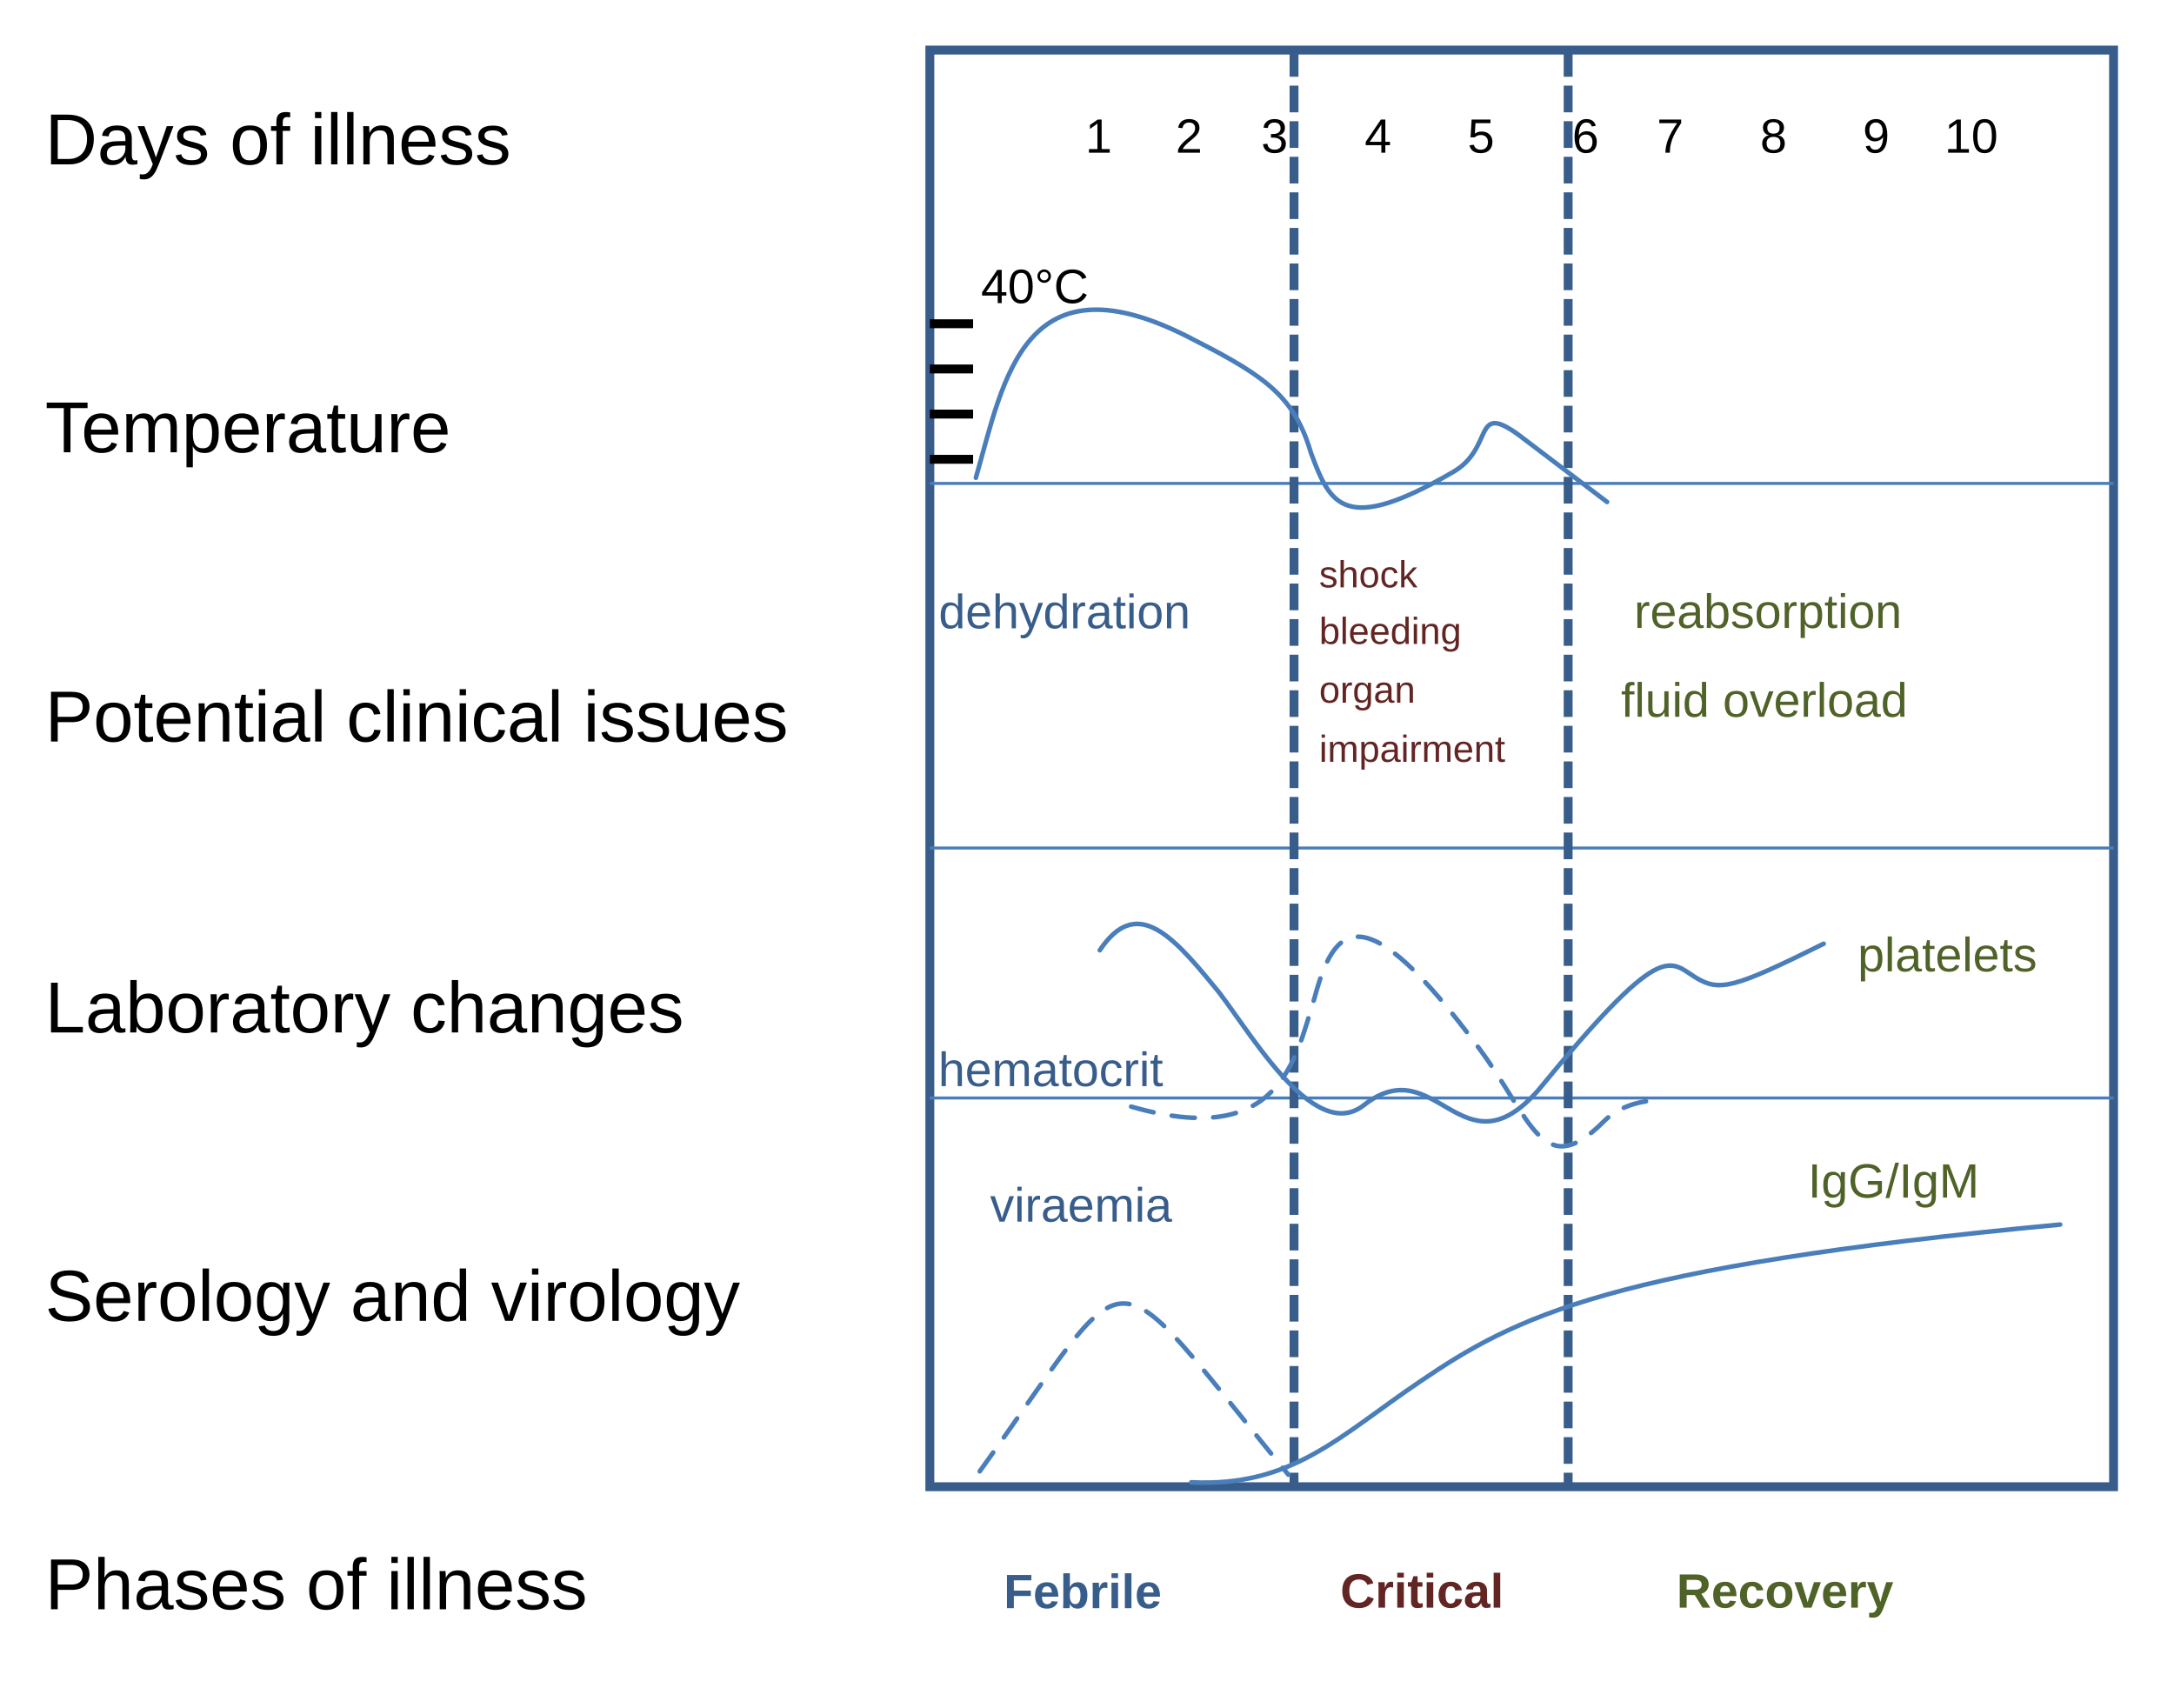
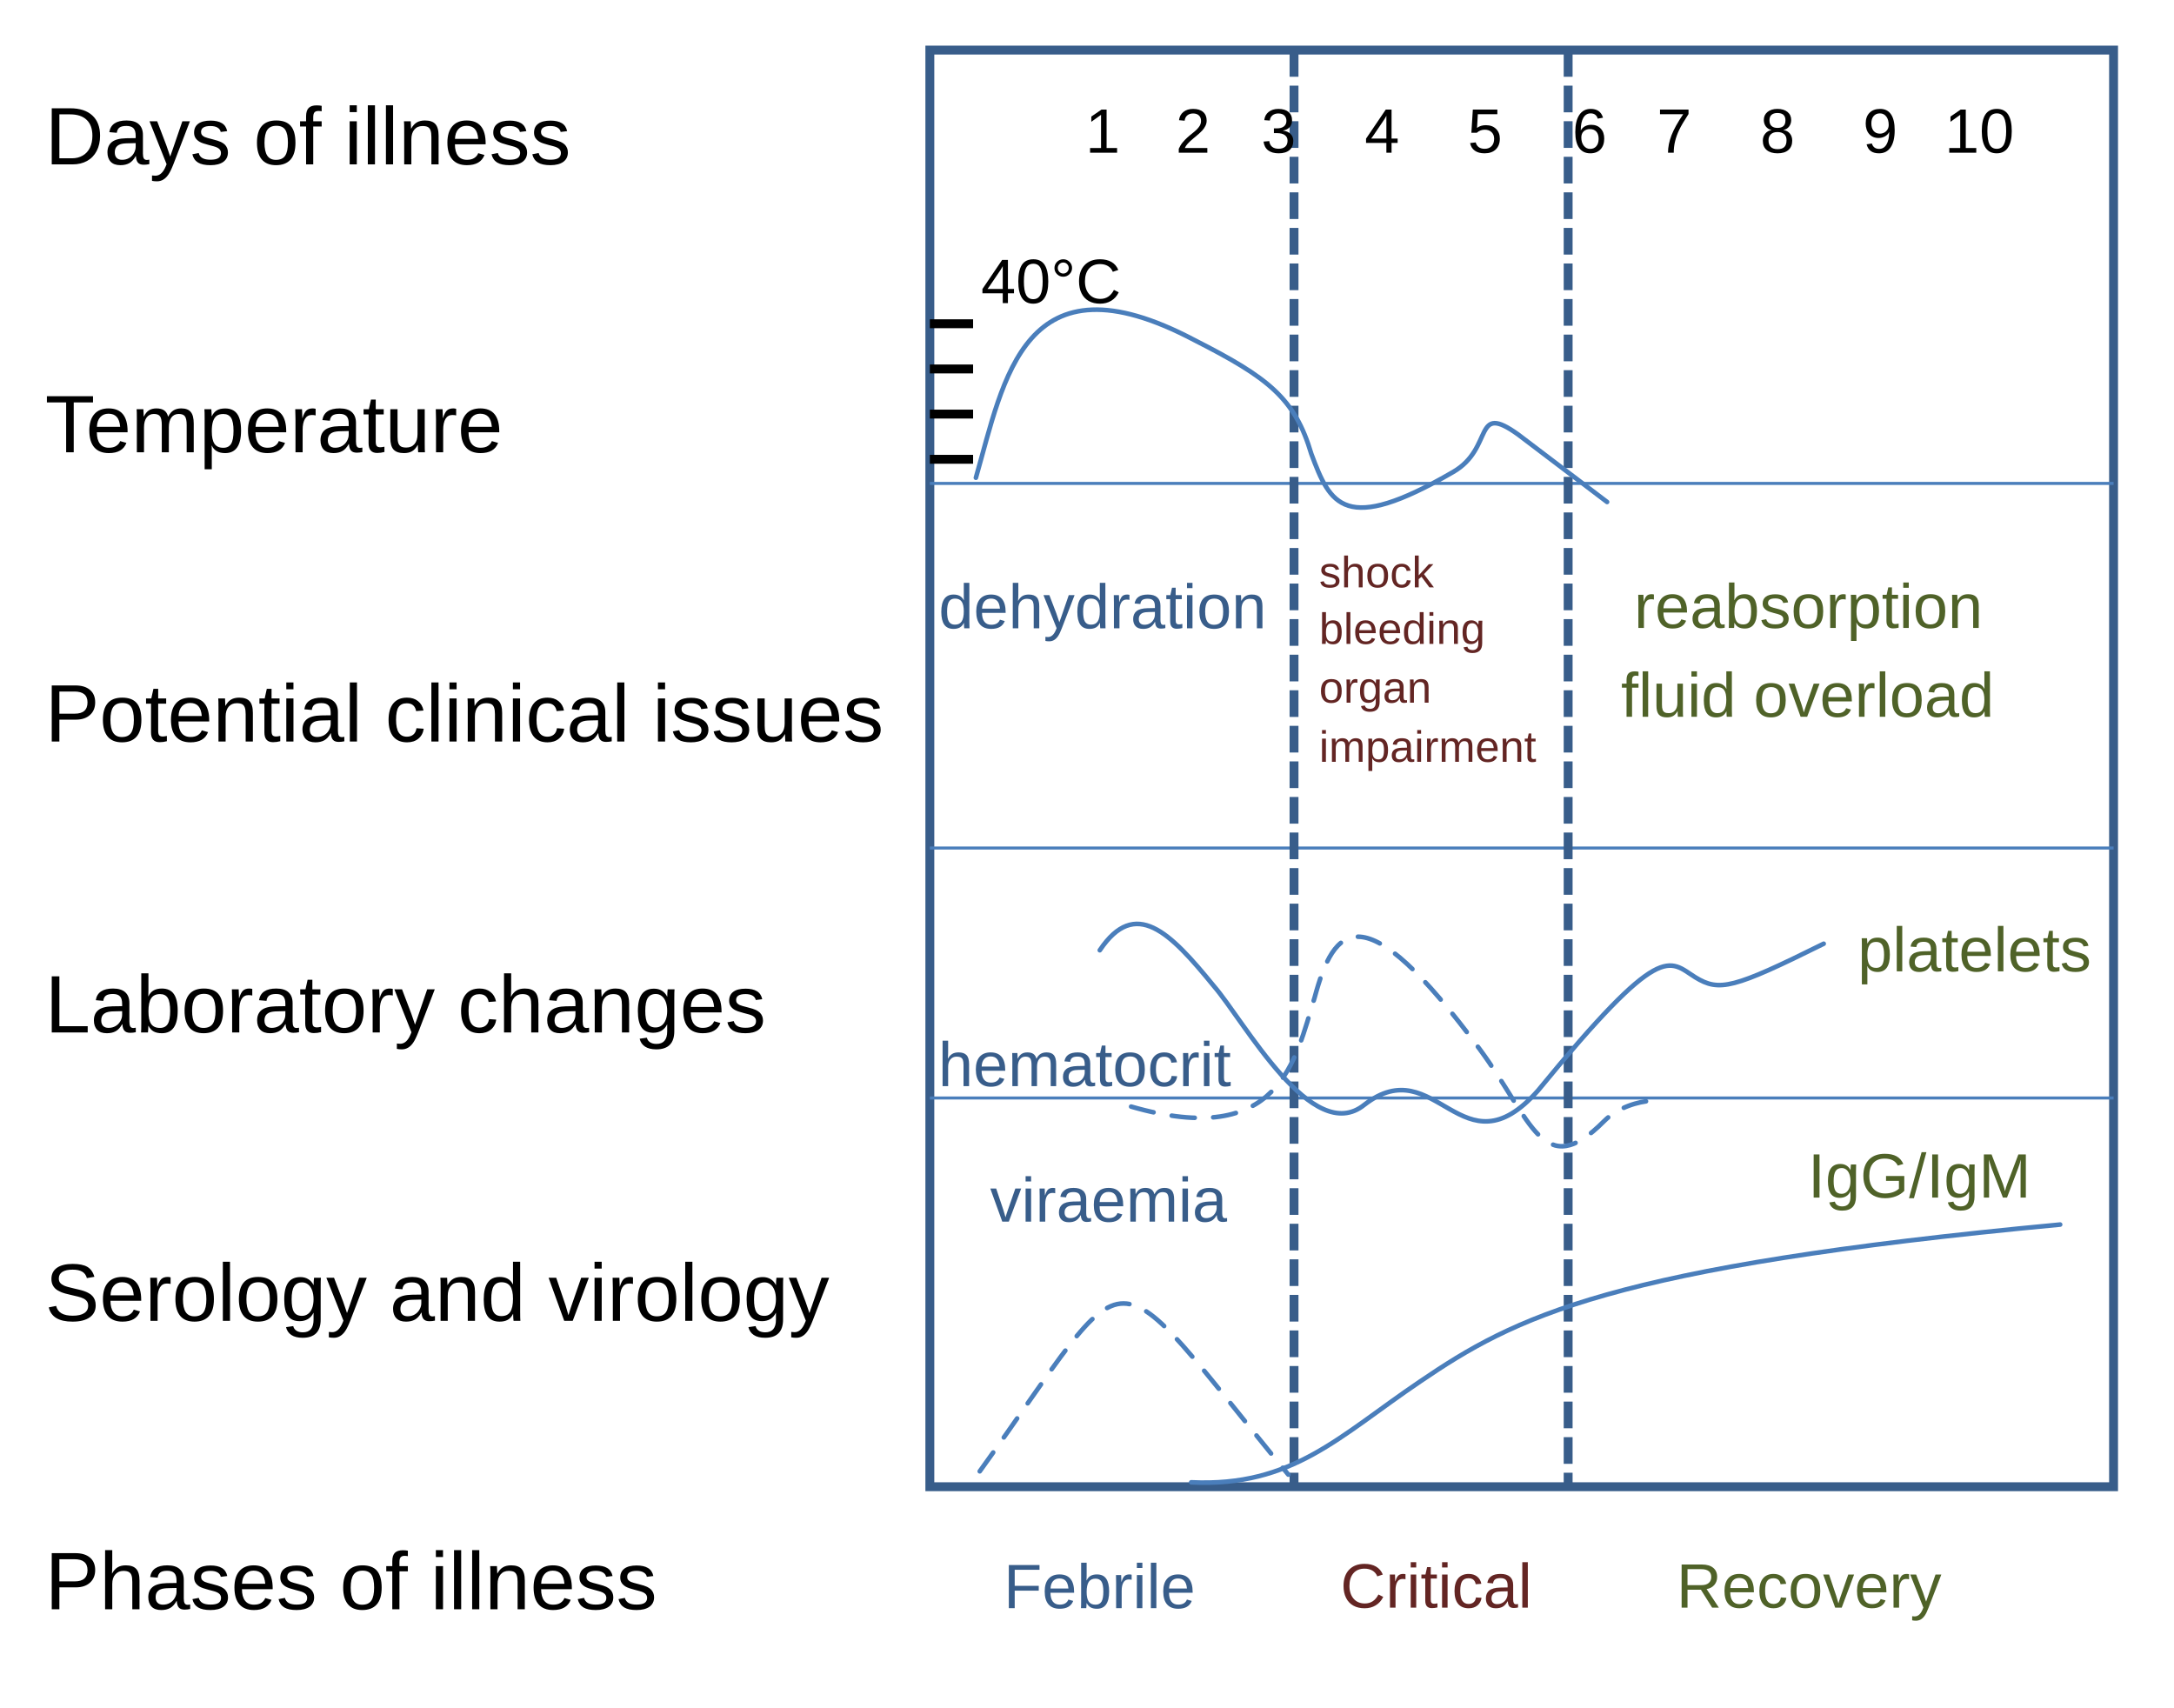
- <svg xmlns="http://www.w3.org/2000/svg" xml:space="preserve" width="722px" height="567px" style="shape-rendering:geometricPrecision; text-rendering:geometricPrecision; image-rendering:optimizeQuality; fill-rule:evenodd; clip-rule:evenodd" viewBox="0 0 722 567.001">
+ <svg xmlns="http://www.w3.org/2000/svg" width="722" height="567" fill-rule="evenodd" clip-rule="evenodd" image-rendering="optimizeQuality" shape-rendering="geometricPrecision" text-rendering="geometricPrecision" viewBox="0 0 722 567.001" xml:space="preserve">
  <defs>
-     <style type="text/css">
-    
-     .str1 {stroke:#4A7EBB;stroke-width:1.004}
-     .str4 {stroke:#4A7EBB;stroke-width:1.535;stroke-linecap:round;stroke-linejoin:round}
-     .str3 {stroke:black;stroke-width:2.953}
-     .str0 {stroke:#385D8A;stroke-width:2.953}
-     .str5 {stroke:#4A7EBB;stroke-width:1.535;stroke-linecap:round;stroke-linejoin:round;stroke-dasharray:7.677 6.142}
-     .str2 {stroke:#385D8A;stroke-width:2.953;stroke-dasharray:8.858 2.953}
-     .fil0 {fill:none}
-     .fil1 {fill:black}
-     .fil2 {fill:#385D8A}
-     .fil4 {fill:#4F6228}
-     .fil3 {fill:#632523}
-     .fnt2 {font-weight:normal;font-size:14.583;font-family:'Arial'}
-     .fnt1 {font-weight:normal;font-size:20.834;font-family:'Arial'}
-     .fnt0 {font-weight:normal;font-size:27.084;font-family:'Arial'}
-    
-   </style>
+     <style type="text/css">.str1,.str4{stroke:#4a7ebb;stroke-width:1.004}.str4{stroke-width:1.535;stroke-linecap:round;stroke-linejoin:round}.str0,.str3{stroke-width:2.953}.str3{stroke:#000}.str0{stroke:#385d8a}.str5{stroke:#4a7ebb;stroke-width:1.535;stroke-linecap:round;stroke-linejoin:round;stroke-dasharray:7.677 6.142}.str2{stroke:#385d8a;stroke-width:2.953;stroke-dasharray:8.858 2.953}.fil0{fill:none}.fil1{fill:#000}.fil2{fill:#385d8a}.fil4{fill:#4f6228}.fil3{fill:#632523}.fnt0,.fnt1,.fnt2{font-weight:400;font-family:'Arial'}.fnt2{font-size:14.583}.fnt1{font-size:20.834}.fnt0{font-size:27.084}</style>
  </defs>
  <g id="Capa_x0020_1">
-     <rect class="fil0" x="0.03" y="4.01377e-005" width="721.987" height="567.014" />
-     <rect class="fil0 str0" x="308.807" y="16.631" width="393.123" height="477.092" />
-     <line class="fil0 str1" x1="308.807" y1="281.617" x2="701.929" y2="281.617" />
-     <line class="fil0 str1" x1="308.807" y1="364.628" x2="701.929" y2="364.628" />
-     <line class="fil0 str1" x1="308.807" y1="160.536" x2="701.929" y2="160.536" />
-     <line class="fil0 str2" x1="520.791" y1="16.631" x2="520.791" y2="493.723" />
-     <line class="fil0 str2" x1="429.756" y1="16.631" x2="429.756" y2="493.723" />
-     <text style="font-size:24px" x="14.968" y="54.585" class="fil1 fnt0">Days of illness</text>
-     <text style="font-size:24px" x="14.968" y="150.202" class="fil1 fnt0">Temperature</text>
-     <text style="font-size:24px" x="14.968" y="246.252" class="fil1 fnt0">Potential clinical issues</text>
-     <text style="font-size:24px" x="14.968" y="342.854" class="fil1 fnt0">Laboratory changes</text>
-     <text style="font-size:24px" x="14.968" y="438.632" class="fil1 fnt0">Serology and virology</text>
-     <text style="font-size:24px" x="14.968" y="534.406" class="fil1 fnt0">Phases of illness</text>
-     <line class="fil0 str3" x1="323.173" y1="107.512" x2="308.807" y2="107.512" />
-     <line class="fil0 str3" x1="323.173" y1="137.513" x2="308.807" y2="137.513" />
-     <line class="fil0 str3" x1="323.173" y1="122.525" x2="308.807" y2="122.525" />
-     <line class="fil0 str3" x1="323.173" y1="152.526" x2="308.807" y2="152.526" />
-     <path class="fil0 str4" d="M324.098 158.653c9.338,-32.535 15.78,-75.702 72.599,-45.698 24.464,12.434 33.321,19.266 38.798,37.766 6.308,16.865 10.954,27.031 47.084,6.028 13.807,-7.946 6.446,-23.352 21.634,-12.436l29.51 22.382" />
-     <path class="fil0 str5" d="M375.66 367.487c49.427,14.31 54.478,-15.383 60.937,-36.228 6.423,-23.788 15.81,-35.679 54.847,17.189 17.427,23.588 20.948,44.304 41.25,23.903 4.698,-4.766 11.656,-6.552 15.597,-6.782" />
-     <path class="fil0 str4" d="M365.247 315.561c11.806,-17.584 23.228,-6.067 37.812,11.811 10.315,11.903 32.761,53.577 50.104,39.467 23.808,-18.417 32.285,23.89 57.601,-4.665 41.224,-50.295 43.401,-43.173 52.25,-37.633 7.98,4.889 12.58,3.78 42.648,-11.14" />
-     <path class="fil0 str5" d="M325.378 488.602c53.285,-73.957 39.888,-75.043 102.482,1.096" />
-     <path class="fil0 str4" d="M395.612 492.26c33.601,1.619 49.114,-15.315 75.958,-33.448 31.648,-21.508 62.884,-38.12 212.619,-52.149" />
-     <text style="font-size:16px; font-weight:bold" x="333.335" y="534.048" class="fil2 fnt1">Febrile</text>
-     <text style="font-size:16px; font-weight:bold" x="445.131" y="533.883" class="fil3 fnt1">Critical</text>
-     <text style="font-size:16px" x="328.802" y="405.688" class="fil2 fnt1">viraemia</text>
-     <text style="font-size:16px" x="311.6" y="360.692" class="fil2 fnt1">hematocrit</text>
-     <text style="font-size:16px" x="311.74" y="208.647" class="fil2 fnt1">dehydration</text>
-     <text style="font-size:16px" x="600.409" y="397.708" class="fil4 fnt1">IgG/IgM</text>
-     <text style="font-size:16px" x="616.934" y="322.579" class="fil4 fnt1">platelets</text>
-     <text style="font-size:16px" x="542.68" y="208.53" class="fil4 fnt1">reabsorption</text>
-     <text style="font-size:16px" x="538.343" y="238.033" class="fil4 fnt1">fluid overload</text>
-     <text style="font-size:16px" x="325.784" y="100.65" class="fil1 fnt1">40°C</text>
-     <text style="font-size:16px" x="360.428" y="50.712" class="fil1 fnt1">1</text>
-     <text style="font-size:16px" x="390.428" y="50.712" class="fil1 fnt1">2</text>
-     <text style="font-size:16px" x="418.839" y="50.712" class="fil1 fnt1">3</text>
-     <text style="font-size:16px" x="453.192" y="50.712" class="fil1 fnt1">4</text>
-     <text style="font-size:16px" x="487.407" y="50.712" class="fil1 fnt1">5</text>
-     <text style="font-size:16px" x="522.104" y="50.712" class="fil1 fnt1">6</text>
-     <text style="font-size:16px" x="550.239" y="50.712" class="fil1 fnt1">7</text>
-     <text style="font-size:16px" x="584.541" y="50.712" class="fil1 fnt1">8</text>
-     <text style="font-size:16px" x="618.646" y="50.712" class="fil1 fnt1">9</text>
-     <text style="font-size:16px" x="645.769" y="50.712" class="fil1 fnt1">10</text>
-     <text style="font-size:12.5px" x="438.09" y="195.051" class="fil3 fnt2">shock</text>
-     <text style="font-size:12.5px" x="438.09" y="213.838" class="fil3 fnt2">bleeding</text>
-     <text style="font-size:12.5px" x="438.09" y="252.993" class="fil3 fnt2">impairment</text>
-     <text style="font-size:12.5px" x="438.09" y="233.352" class="fil3 fnt2">organ</text>
-     <text style="font-size:16px; font-weight:bold" x="556.778" y="533.883" class="fil4 fnt1">Recovery</text>
+     <rect width="721.987" height="567.014" x=".03" y="0" class="fil0" />
+     <rect width="393.123" height="477.092" x="308.807" y="16.631" class="fil0 str0" />
+     <line x1="308.807" x2="701.929" y1="281.617" y2="281.617" class="fil0 str1" />
+     <line x1="308.807" x2="701.929" y1="364.628" y2="364.628" class="fil0 str1" />
+     <line x1="308.807" x2="701.929" y1="160.536" y2="160.536" class="fil0 str1" />
+     <line x1="520.791" x2="520.791" y1="16.631" y2="493.723" class="fil0 str2" />
+     <line x1="429.756" x2="429.756" y1="16.631" y2="493.723" class="fil0 str2" />
+     <text x="14.968" y="54.585" class="fil1 fnt0" font-size="24">Days of illness</text>
+     <text x="14.968" y="150.202" class="fil1 fnt0" font-size="24">Temperature</text>
+     <text x="14.968" y="246.252" class="fil1 fnt0" font-size="24">Potential clinical issues</text>
+     <text x="14.968" y="342.854" class="fil1 fnt0" font-size="24">Laboratory changes</text>
+     <text x="14.968" y="438.632" class="fil1 fnt0" font-size="24">Serology and virology</text>
+     <text x="14.968" y="534.406" class="fil1 fnt0" font-size="24">Phases of illness</text>
+     <line x1="323.173" x2="308.807" y1="107.512" y2="107.512" class="fil0 str3" />
+     <line x1="323.173" x2="308.807" y1="137.513" y2="137.513" class="fil0 str3" />
+     <line x1="323.173" x2="308.807" y1="122.525" y2="122.525" class="fil0 str3" />
+     <line x1="323.173" x2="308.807" y1="152.526" y2="152.526" class="fil0 str3" />
+     <path d="M324.098 158.653c9.338,-32.535 15.78,-75.702 72.599,-45.698 24.464,12.434 33.321,19.266 38.798,37.766 6.308,16.865 10.954,27.031 47.084,6.028 13.807,-7.946 6.446,-23.352 21.634,-12.436l29.51 22.382" class="fil0 str4" />
+     <path d="M375.66 367.487c49.427,14.31 54.478,-15.383 60.937,-36.228 6.423,-23.788 15.81,-35.679 54.847,17.189 17.427,23.588 20.948,44.304 41.25,23.903 4.698,-4.766 11.656,-6.552 15.597,-6.782" class="fil0 str5" />
+     <path d="M365.247 315.561c11.806,-17.584 23.228,-6.067 37.812,11.811 10.315,11.903 32.761,53.577 50.104,39.467 23.808,-18.417 32.285,23.89 57.601,-4.665 41.224,-50.295 43.401,-43.173 52.25,-37.633 7.98,4.889 12.58,3.78 42.648,-11.14" class="fil0 str4" />
+     <path d="M325.378 488.602c53.285,-73.957 39.888,-75.043 102.482,1.096" class="fil0 str5" />
+     <path d="M395.612 492.26c33.601,1.619 49.114,-15.315 75.958,-33.448 31.648,-21.508 62.884,-38.12 212.619,-52.149" class="fil0 str4" />
+     <text x="333.335" y="534.048" class="fil2 fnt1" font-size="16" font-weight="bold">Febrile</text>
+     <text x="445.131" y="533.883" class="fil3 fnt1" font-size="16" font-weight="bold">Critical</text>
+     <text x="328.802" y="405.688" class="fil2 fnt1" font-size="16">viraemia</text>
+     <text x="311.6" y="360.692" class="fil2 fnt1" font-size="16">hematocrit</text>
+     <text x="311.74" y="208.647" class="fil2 fnt1" font-size="16">dehydration</text>
+     <text x="600.409" y="397.708" class="fil4 fnt1" font-size="16">IgG/IgM</text>
+     <text x="616.934" y="322.579" class="fil4 fnt1" font-size="16">platelets</text>
+     <text x="542.68" y="208.53" class="fil4 fnt1" font-size="16">reabsorption</text>
+     <text x="538.343" y="238.033" class="fil4 fnt1" font-size="16">fluid overload</text>
+     <text x="325.784" y="100.65" class="fil1 fnt1" font-size="16">40°C</text>
+     <text x="360.428" y="50.712" class="fil1 fnt1" font-size="16">1</text>
+     <text x="390.428" y="50.712" class="fil1 fnt1" font-size="16">2</text>
+     <text x="418.839" y="50.712" class="fil1 fnt1" font-size="16">3</text>
+     <text x="453.192" y="50.712" class="fil1 fnt1" font-size="16">4</text>
+     <text x="487.407" y="50.712" class="fil1 fnt1" font-size="16">5</text>
+     <text x="522.104" y="50.712" class="fil1 fnt1" font-size="16">6</text>
+     <text x="550.239" y="50.712" class="fil1 fnt1" font-size="16">7</text>
+     <text x="584.541" y="50.712" class="fil1 fnt1" font-size="16">8</text>
+     <text x="618.646" y="50.712" class="fil1 fnt1" font-size="16">9</text>
+     <text x="645.769" y="50.712" class="fil1 fnt1" font-size="16">10</text>
+     <text x="438.09" y="195.051" class="fil3 fnt2" font-size="12.5">shock</text>
+     <text x="438.09" y="213.838" class="fil3 fnt2" font-size="12.5">bleeding</text>
+     <text x="438.09" y="252.993" class="fil3 fnt2" font-size="12.5">impairment</text>
+     <text x="438.09" y="233.352" class="fil3 fnt2" font-size="12.5">organ</text>
+     <text x="556.778" y="533.883" class="fil4 fnt1" font-size="16" font-weight="bold">Recovery</text>
  </g>
</svg>
